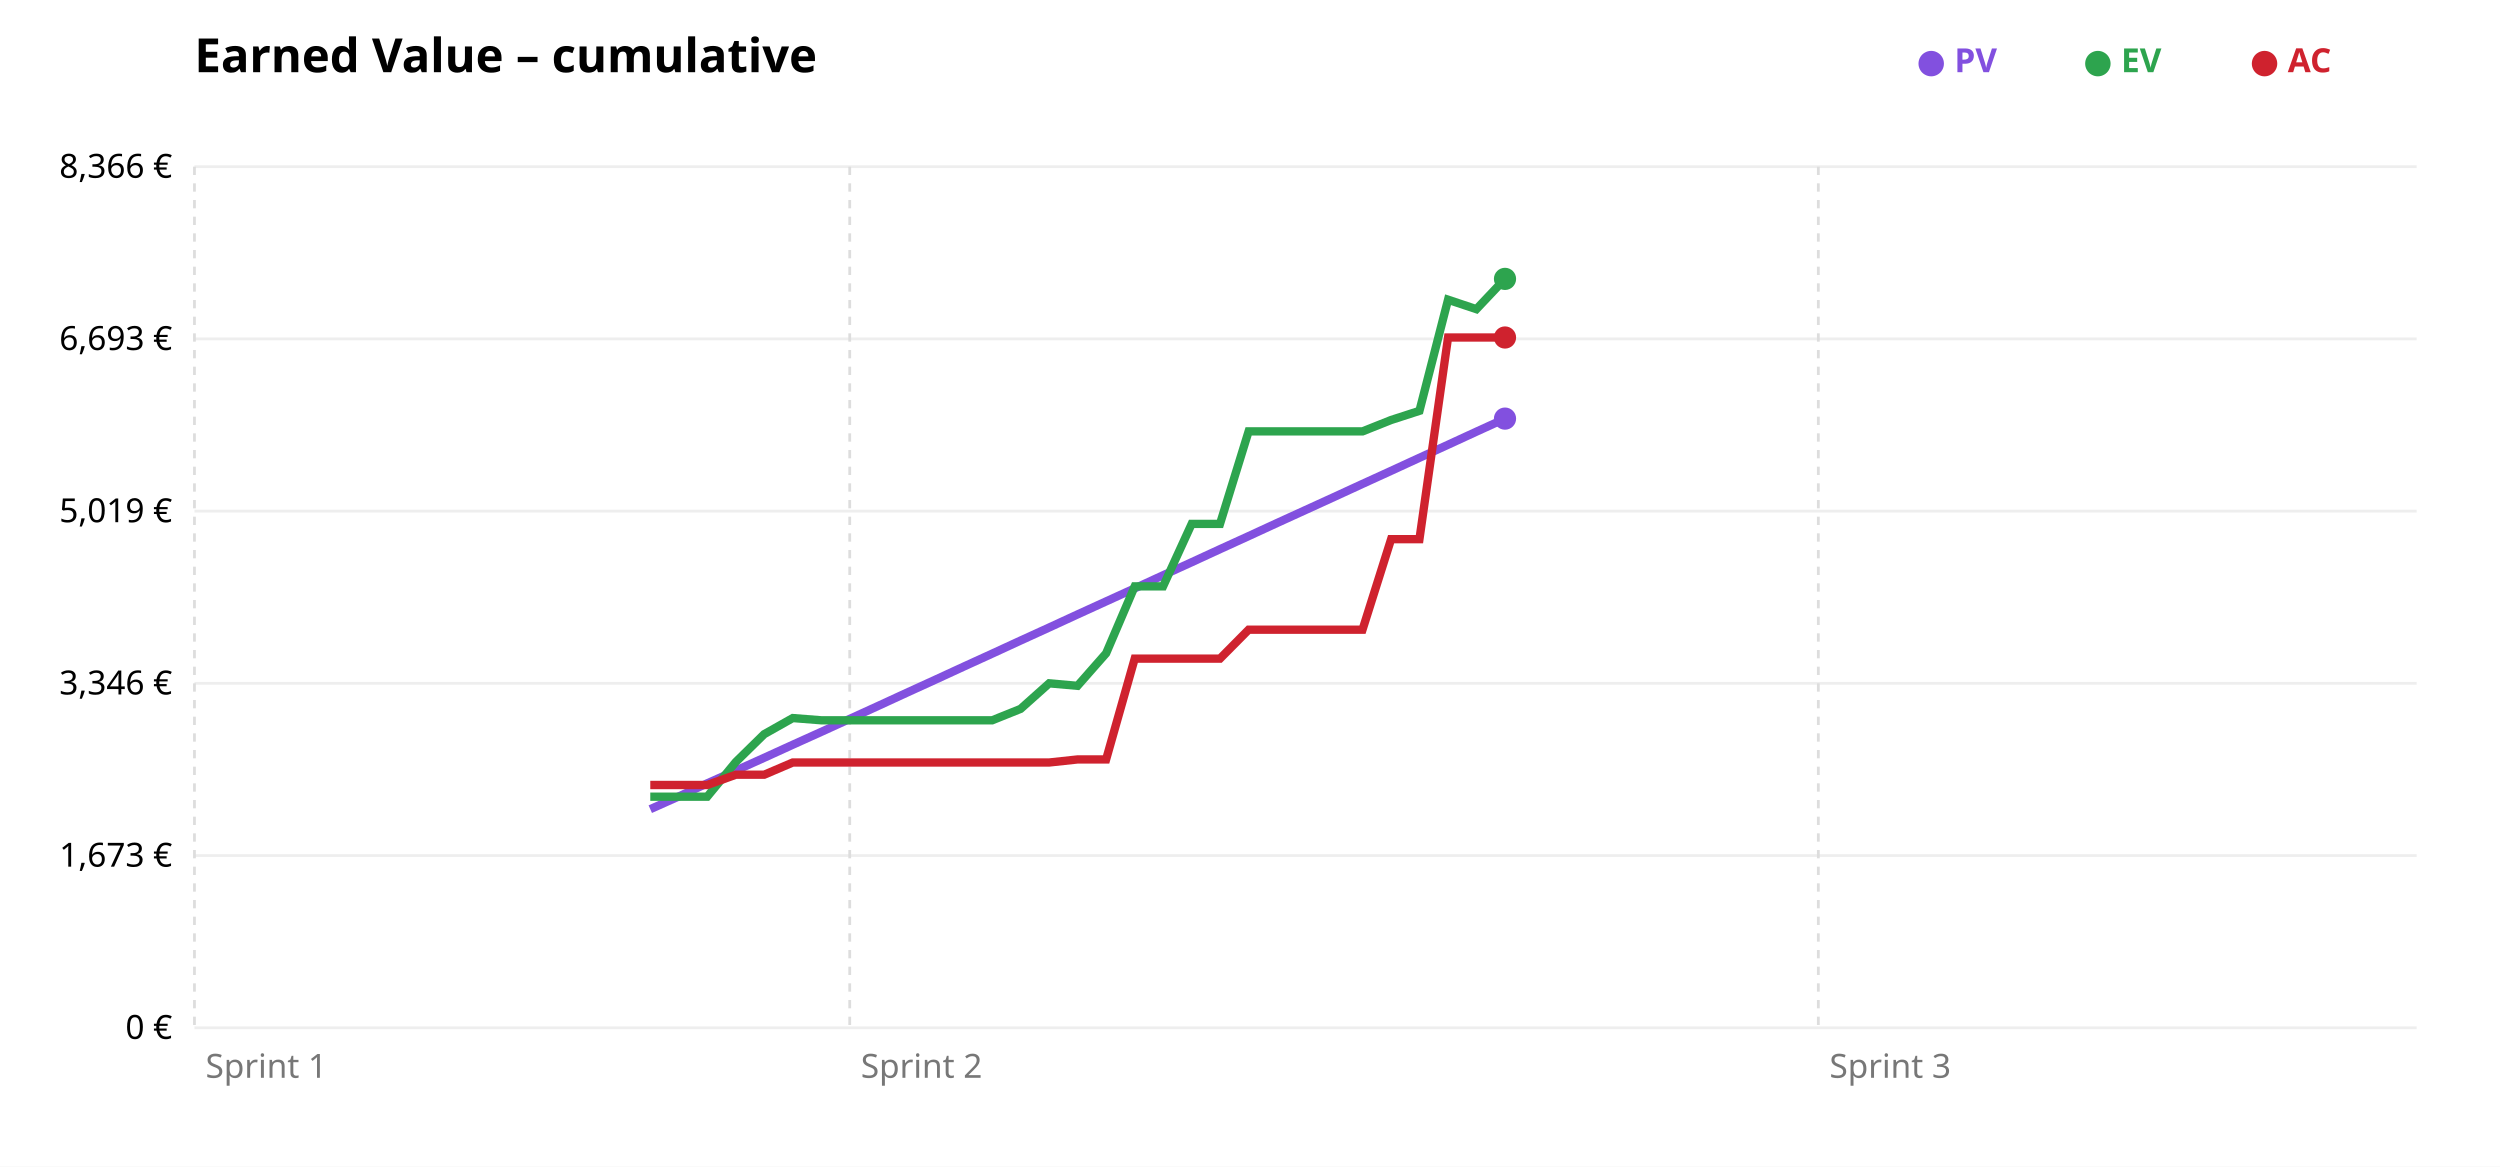
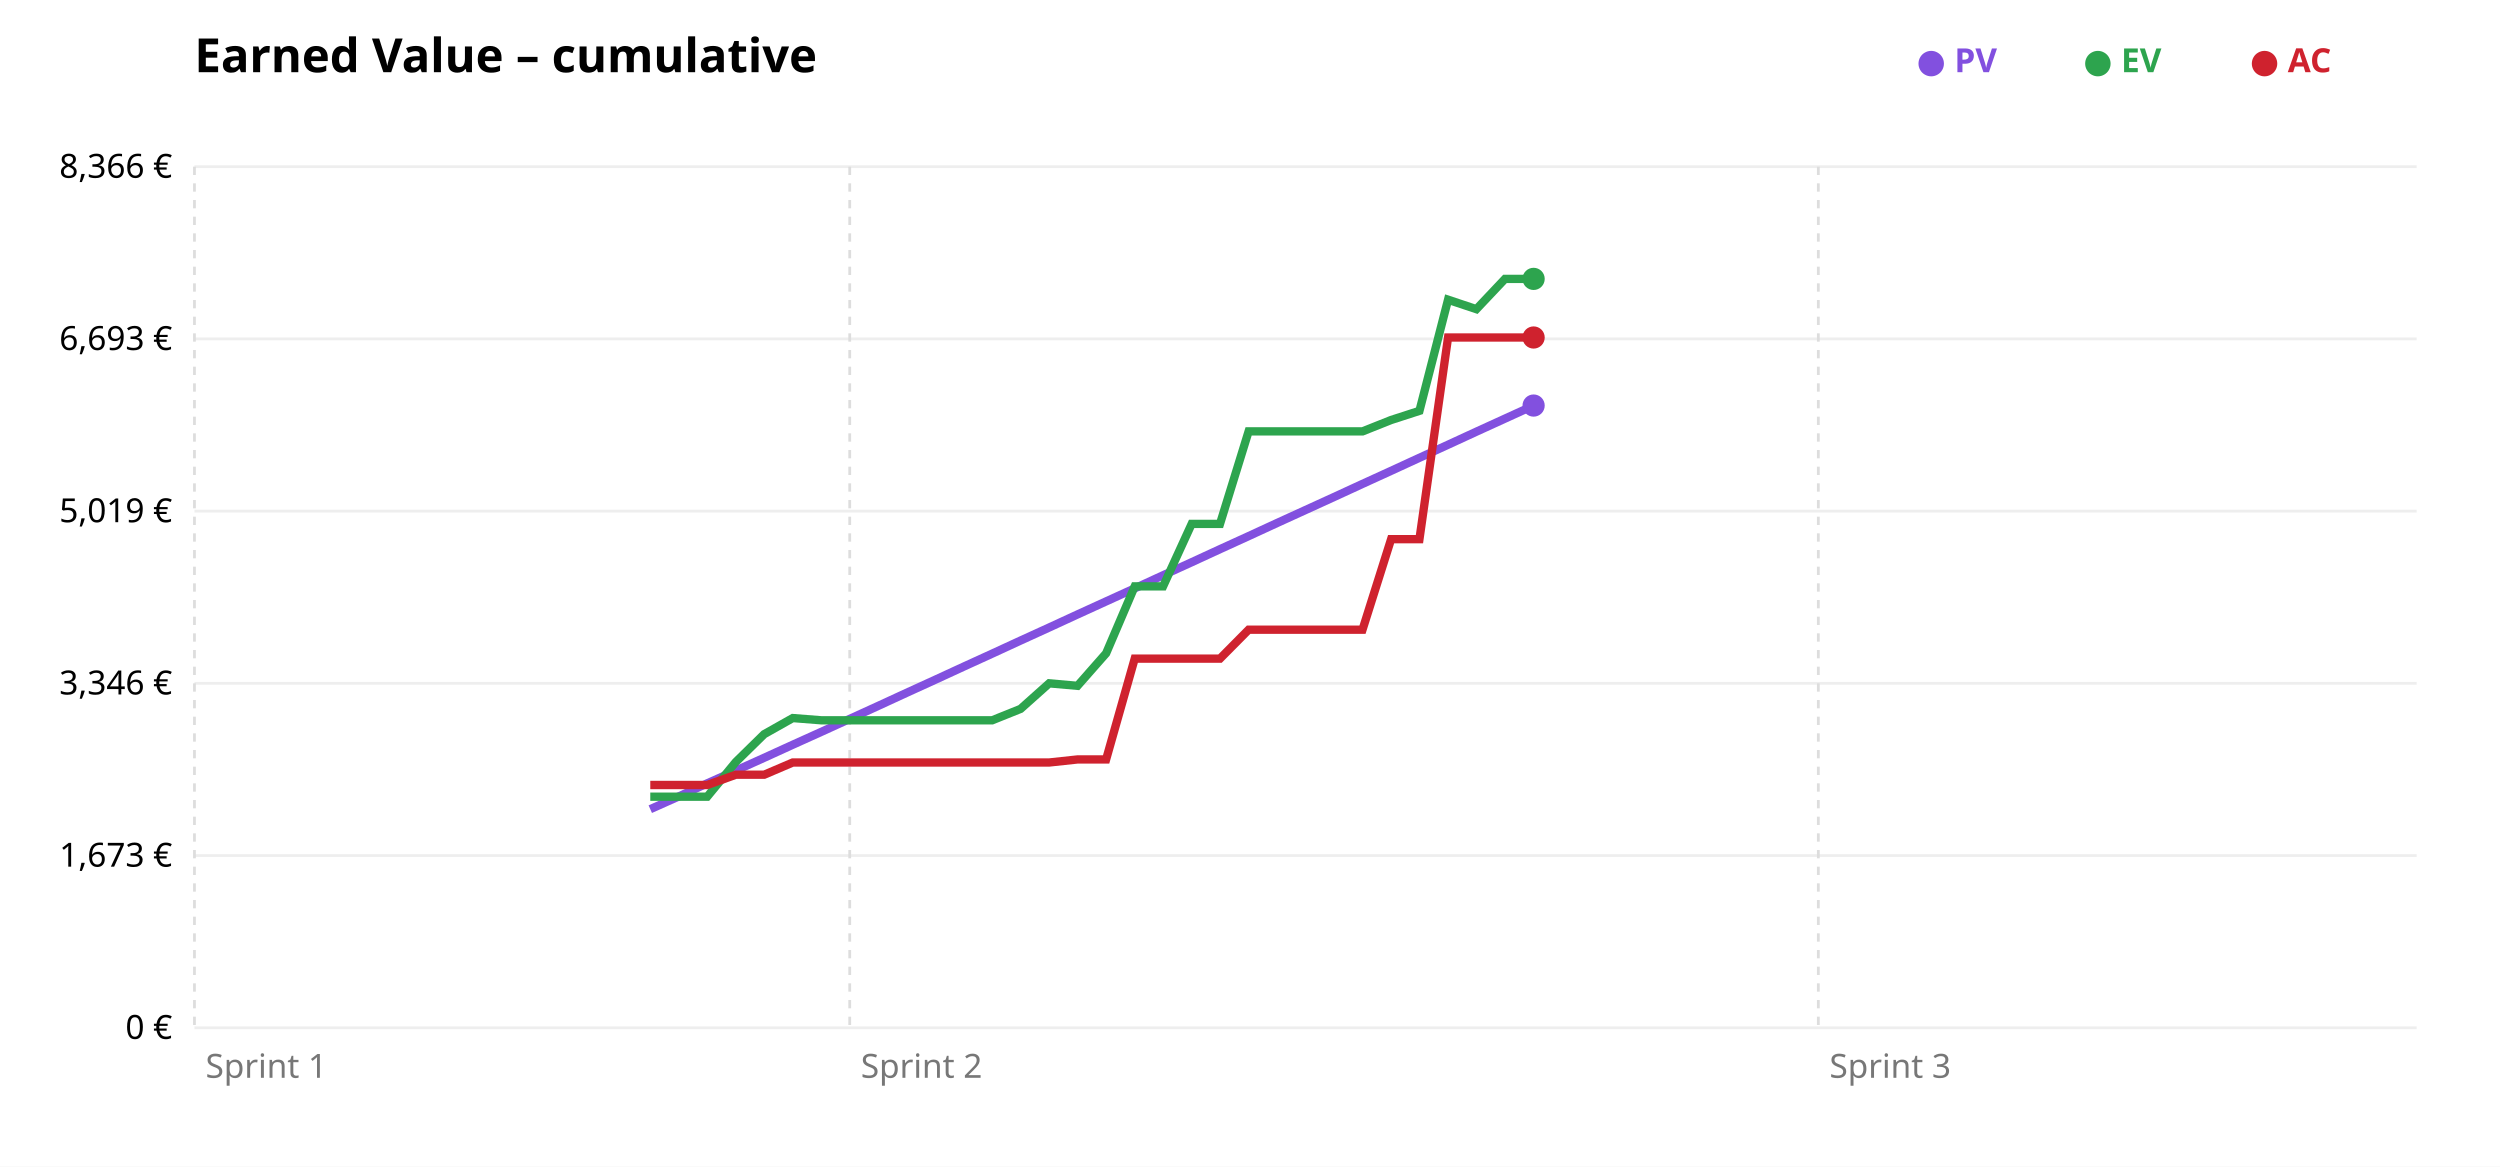
<svg xmlns="http://www.w3.org/2000/svg" width="900" height="420" font-family="sans-serif" font-size="12">
  <rect width="100%" height="100%" fill="white" />
  <text x="70" y="26" font-size="17" font-weight="bold">Earned Value – cumulative</text>
  <line x1="70" y1="370.0" x2="870" y2="370.0" stroke="#eee" />
  <text x="62" y="374.0" text-anchor="end">0 €</text>
  <line x1="70" y1="308.0" x2="870" y2="308.0" stroke="#eee" />
  <text x="62" y="312.0" text-anchor="end">1,673 €</text>
  <line x1="70" y1="246.0" x2="870" y2="246.0" stroke="#eee" />
  <text x="62" y="250.0" text-anchor="end">3,346 €</text>
  <line x1="70" y1="184.0" x2="870" y2="184.0" stroke="#eee" />
  <text x="62" y="188.0" text-anchor="end">5,019 €</text>
  <line x1="70" y1="122.0" x2="870" y2="122.0" stroke="#eee" />
  <text x="62" y="126.0" text-anchor="end">6,693 €</text>
  <line x1="70" y1="60.0" x2="870" y2="60.0" stroke="#eee" />
  <text x="62" y="64.0" text-anchor="end">8,366 €</text>
  <line x1="70.0" y1="60" x2="70.0" y2="370" stroke="#ddd" stroke-dasharray="3 3" />
  <text x="74.0" y="388" fill="#777">Sprint 1</text>
  <line x1="305.9" y1="60" x2="305.9" y2="370" stroke="#ddd" stroke-dasharray="3 3" />
  <text x="309.9" y="388" fill="#777">Sprint 2</text>
  <line x1="654.6" y1="60" x2="654.6" y2="370" stroke="#ddd" stroke-dasharray="3 3" />
  <text x="658.6" y="388" fill="#777">Sprint 3</text>
-   <polyline points="234.1,291.3 244.4,286.7 254.6,282.0 264.9,277.4 275.1,272.8 285.4,268.1 295.6,263.5 305.9,258.8 316.2,254.1 326.4,249.4 336.7,244.7 346.9,240.0 357.2,235.3 367.4,230.6 377.7,225.9 387.9,221.2 398.2,216.5 408.5,211.8 418.7,207.1 429.0,202.4 439.2,197.7 449.5,193.0 459.7,188.3 470.0,183.6 480.3,178.9 490.5,174.2 500.8,169.5 511.0,164.8 521.3,160.1 531.5,155.4 541.8,150.7" fill="none" stroke="#8250df" stroke-width="3" />
-   <circle cx="541.8" cy="150.7" r="4" fill="#8250df" />
+   <polyline points="234.1,291.3 244.4,286.7 254.6,282.0 264.9,277.4 275.1,272.8 285.4,268.1 295.6,263.5 305.9,258.8 316.2,254.1 326.4,249.4 336.7,244.7 346.9,240.0 357.2,235.3 367.4,230.6 377.7,225.9 387.9,221.2 398.2,216.5 408.5,211.8 418.7,207.1 429.0,202.4 439.2,197.7 449.5,193.0 459.7,188.3 470.0,183.6 480.3,178.9 490.5,174.2 500.8,169.5 511.0,164.8 521.3,160.1 531.5,155.4 541.8,150.7 552.1,146.0" fill="none" stroke="#8250df" stroke-width="3" />
+   <circle cx="552.1" cy="146.0" r="4" fill="#8250df" />
  <text x="690" y="26" fill="#8250df" font-weight="bold">● PV</text>
-   <polyline points="234.1,286.8 244.4,286.8 254.6,286.8 264.9,274.3 275.1,264.3 285.4,258.5 295.6,259.3 305.9,259.3 316.2,259.3 326.4,259.3 336.7,259.3 346.9,259.3 357.2,259.3 367.4,255.2 377.7,246.0 387.9,246.9 398.2,235.2 408.5,211.1 418.7,211.1 429.0,188.6 439.2,188.6 449.5,155.3 459.7,155.3 470.0,155.3 480.3,155.3 490.5,155.3 500.8,151.2 511.0,147.9 521.3,107.9 531.5,111.3 541.8,100.4" fill="none" stroke="#2da44e" stroke-width="3" />
-   <circle cx="541.8" cy="100.4" r="4" fill="#2da44e" />
+   <polyline points="234.1,286.8 244.4,286.8 254.6,286.8 264.9,274.3 275.1,264.3 285.4,258.5 295.6,259.3 305.9,259.3 316.2,259.3 326.4,259.3 336.7,259.3 346.9,259.3 357.2,259.3 367.4,255.2 377.7,246.0 387.9,246.9 398.2,235.2 408.5,211.1 418.7,211.1 429.0,188.6 439.2,188.6 449.5,155.3 459.7,155.3 470.0,155.3 480.3,155.3 490.5,155.3 500.8,151.2 511.0,147.9 521.3,107.9 531.5,111.3 541.8,100.4 552.1,100.4" fill="none" stroke="#2da44e" stroke-width="3" />
+   <circle cx="552.1" cy="100.4" r="4" fill="#2da44e" />
  <text x="750" y="26" fill="#2da44e" font-weight="bold">● EV</text>
-   <polyline points="234.1,282.6 244.4,282.6 254.6,282.6 264.9,278.9 275.1,278.9 285.4,274.5 295.6,274.5 305.9,274.5 316.2,274.5 326.4,274.5 336.7,274.5 346.9,274.5 357.2,274.5 367.4,274.5 377.7,274.5 387.9,273.4 398.2,273.4 408.5,237.1 418.7,237.1 429.0,237.1 439.2,237.1 449.5,226.7 459.7,226.7 470.0,226.7 480.3,226.7 490.5,226.7 500.8,194.1 511.0,194.1 521.3,121.5 531.5,121.5 541.8,121.5" fill="none" stroke="#cf222e" stroke-width="3" />
-   <circle cx="541.8" cy="121.5" r="4" fill="#cf222e" />
+   <polyline points="234.1,282.6 244.4,282.6 254.6,282.6 264.9,278.9 275.1,278.9 285.4,274.5 295.6,274.5 305.9,274.5 316.2,274.5 326.4,274.5 336.7,274.5 346.9,274.5 357.2,274.5 367.4,274.5 377.7,274.5 387.9,273.4 398.2,273.4 408.5,237.1 418.7,237.1 429.0,237.1 439.2,237.1 449.5,226.7 459.7,226.7 470.0,226.7 480.3,226.7 490.5,226.7 500.8,194.1 511.0,194.1 521.3,121.5 531.5,121.5 541.8,121.5 552.1,121.5" fill="none" stroke="#cf222e" stroke-width="3" />
+   <circle cx="552.1" cy="121.5" r="4" fill="#cf222e" />
  <text x="810" y="26" fill="#cf222e" font-weight="bold">● AC</text>
</svg>
